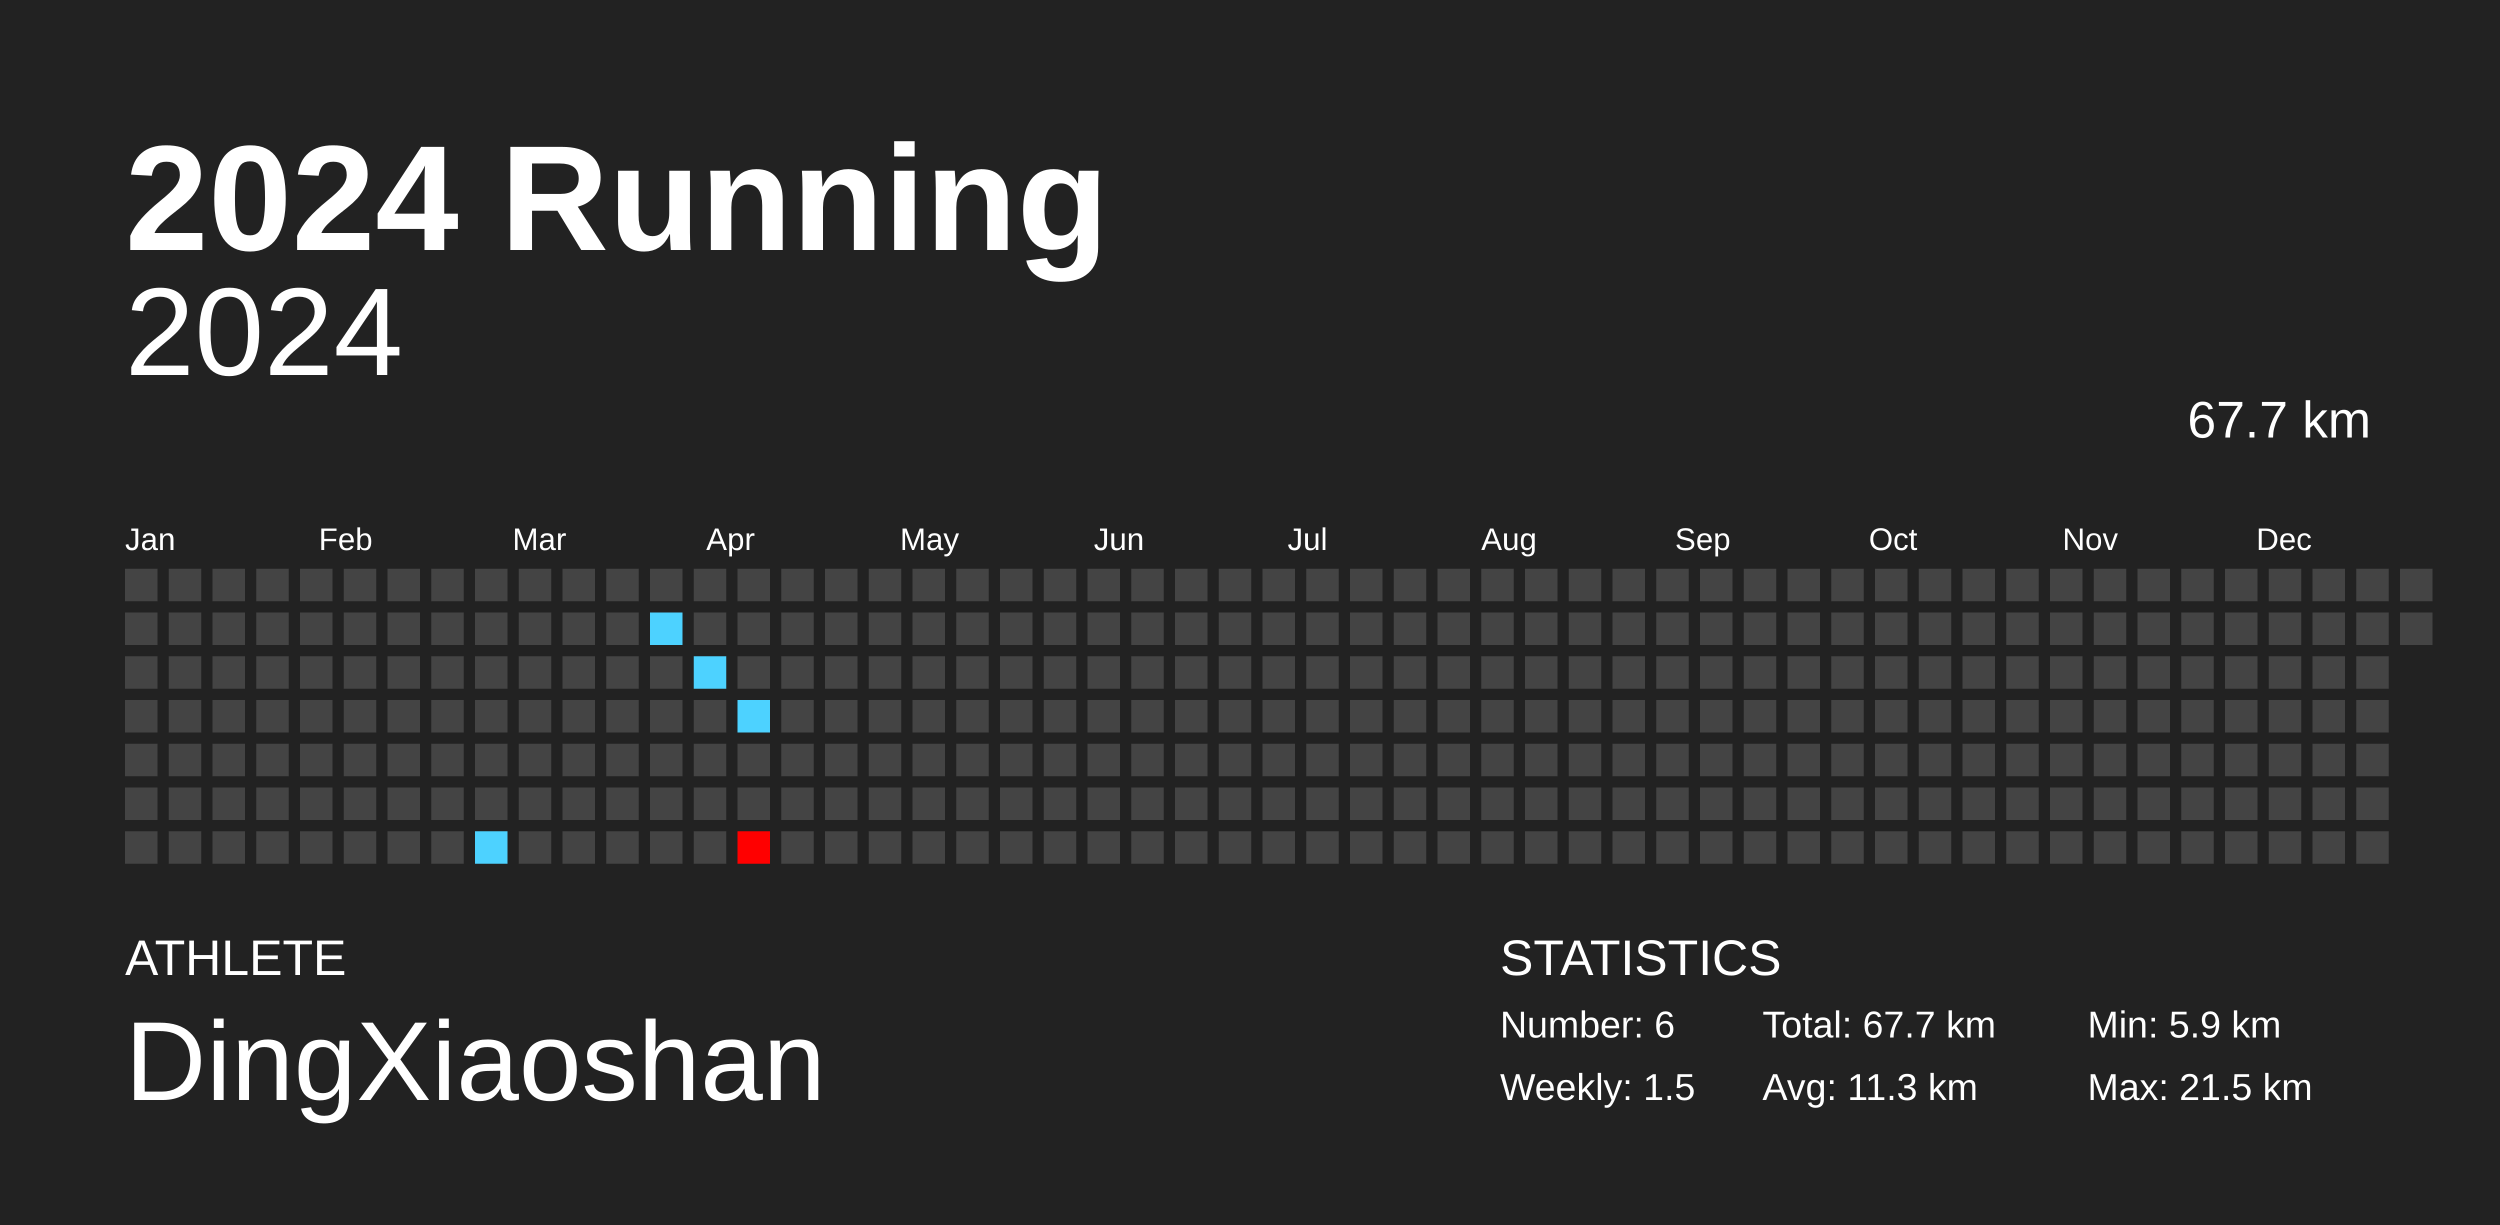
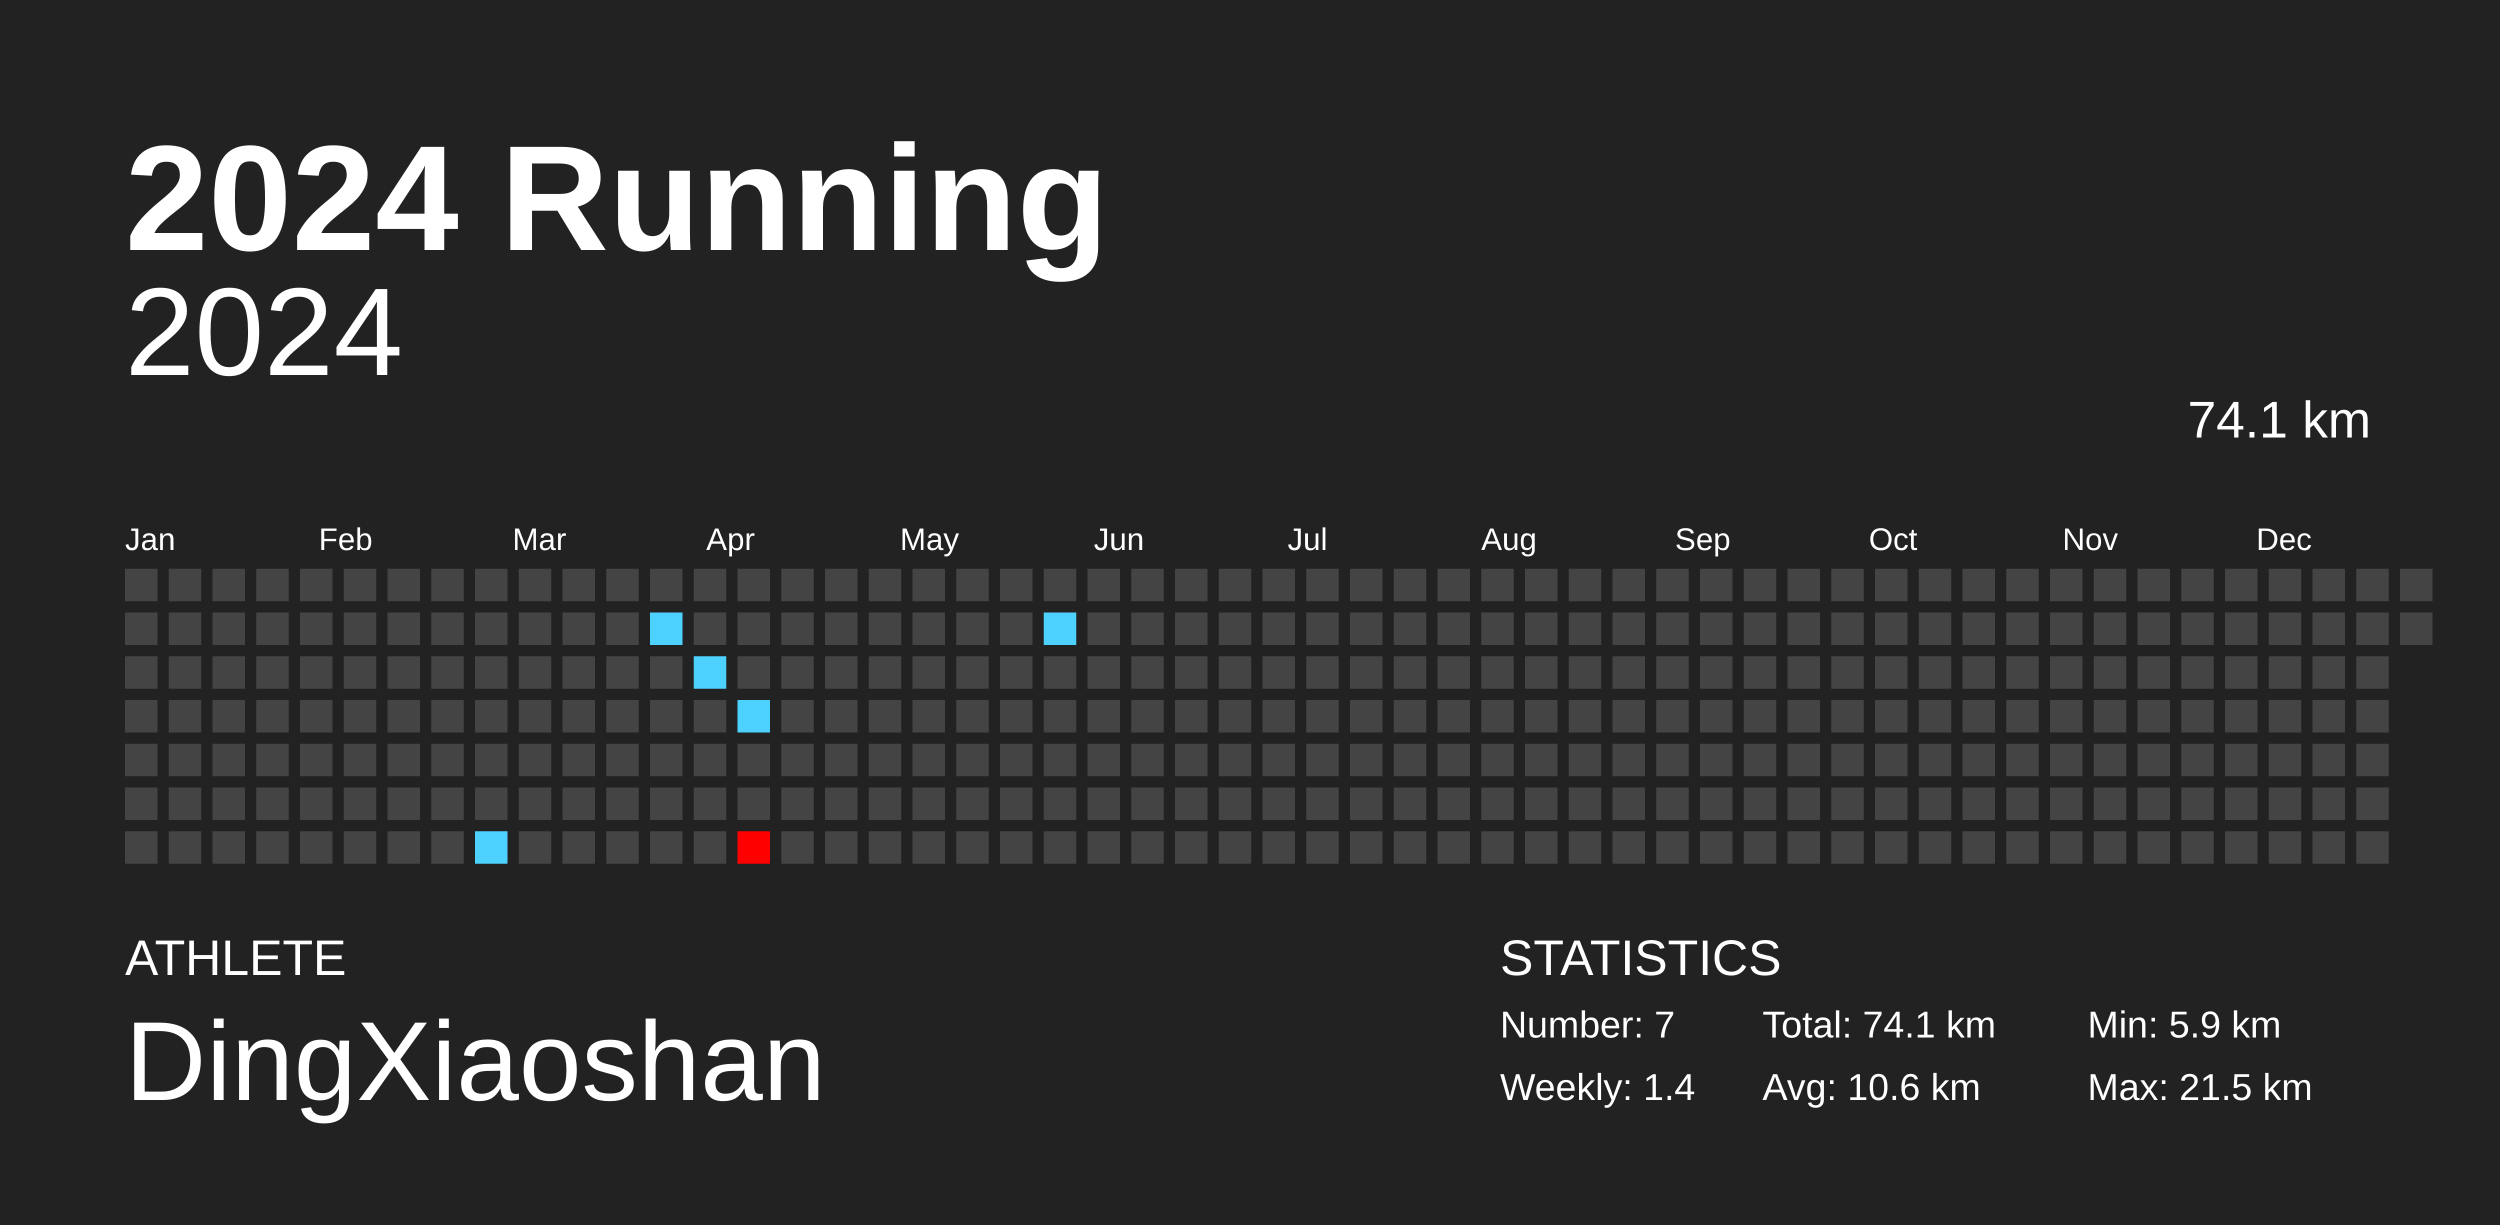
<svg xmlns="http://www.w3.org/2000/svg" baseProfile="full" height="98mm" version="1.1" viewBox="0,0,200,98" width="200mm">
  <defs />
  <rect fill="#222222" height="98" width="200" x="0" y="0" />
  <text fill="#FFFFFF" style="font-size:12px; font-family:Arial; font-weight:bold;" x="10" y="20">2024 Running</text>
  <text fill="#FFFFFF" style="font-size:4px; font-family:Arial" x="10" y="78">ATHLETE</text>
  <text fill="#FFFFFF" style="font-size:9px; font-family:Arial" x="10" y="88">DingXiaoshan</text>
  <text fill="#FFFFFF" style="font-size:4px; font-family:Arial" x="120" y="78">STATISTICS</text>
-   <text fill="#FFFFFF" style="font-size:3px; font-family:Arial" x="120" y="83">Number: 6</text>
-   <text fill="#FFFFFF" style="font-size:3px; font-family:Arial" x="120" y="88">Weekly: 1.5</text>
-   <text fill="#FFFFFF" style="font-size:3px; font-family:Arial" x="141" y="83">Total: 67.7 km</text>
-   <text fill="#FFFFFF" style="font-size:3px; font-family:Arial" x="141" y="88">Avg: 11.3 km</text>
+   <text fill="#FFFFFF" style="font-size:3px; font-family:Arial" x="120" y="83">Number: 7</text>
+   <text fill="#FFFFFF" style="font-size:3px; font-family:Arial" x="120" y="88">Weekly: 1.4</text>
+   <text fill="#FFFFFF" style="font-size:3px; font-family:Arial" x="141" y="83">Total: 74.1 km</text>
+   <text fill="#FFFFFF" style="font-size:3px; font-family:Arial" x="141" y="88">Avg: 10.6 km</text>
  <text fill="#FFFFFF" style="font-size:3px; font-family:Arial" x="167" y="83">Min: 5.9 km</text>
  <text fill="#FFFFFF" style="font-size:3px; font-family:Arial" x="167" y="88">Max: 21.5 km</text>
  <text alignment-baseline="hanging" fill="#FFFFFF" style="font-size:10.0px; font-family:Arial;" x="10" y="30">2024</text>
-   <text alignment-baseline="hanging" fill="#FFFFFF" style="font-size:4.125px; font-family:Arial;" x="175" y="35">67.7 km</text>
+   <text alignment-baseline="hanging" fill="#FFFFFF" style="font-size:4.125px; font-family:Arial;" x="175" y="35">74.1 km</text>
  <text fill="#FFFFFF" style="font-size:2.5px; font-family:Arial" x="10.0" y="44">Jan</text>
  <text fill="#FFFFFF" style="font-size:2.5px; font-family:Arial" x="25.5" y="44">Feb</text>
  <text fill="#FFFFFF" style="font-size:2.5px; font-family:Arial" x="41.0" y="44">Mar</text>
  <text fill="#FFFFFF" style="font-size:2.5px; font-family:Arial" x="56.5" y="44">Apr</text>
  <text fill="#FFFFFF" style="font-size:2.5px; font-family:Arial" x="72.0" y="44">May</text>
  <text fill="#FFFFFF" style="font-size:2.5px; font-family:Arial" x="87.5" y="44">Jun</text>
  <text fill="#FFFFFF" style="font-size:2.5px; font-family:Arial" x="103.0" y="44">Jul</text>
  <text fill="#FFFFFF" style="font-size:2.5px; font-family:Arial" x="118.5" y="44">Aug</text>
  <text fill="#FFFFFF" style="font-size:2.5px; font-family:Arial" x="134.0" y="44">Sep</text>
  <text fill="#FFFFFF" style="font-size:2.5px; font-family:Arial" x="149.5" y="44">Oct</text>
  <text fill="#FFFFFF" style="font-size:2.5px; font-family:Arial" x="165.0" y="44">Nov</text>
  <text fill="#FFFFFF" style="font-size:2.5px; font-family:Arial" x="180.5" y="44">Dec</text>
  <rect fill="#444444" height="2.6" width="2.6" x="10.0" y="45.5" />
  <rect fill="#444444" height="2.6" width="2.6" x="10.0" y="49.0" />
  <rect fill="#444444" height="2.6" width="2.6" x="10.0" y="52.5" />
  <rect fill="#444444" height="2.6" width="2.6" x="10.0" y="56.0" />
  <rect fill="#444444" height="2.6" width="2.6" x="10.0" y="59.5" />
  <rect fill="#444444" height="2.6" width="2.6" x="10.0" y="63.0" />
  <rect fill="#444444" height="2.6" width="2.6" x="10.0" y="66.5" />
  <rect fill="#444444" height="2.6" width="2.6" x="13.5" y="45.5" />
  <rect fill="#444444" height="2.6" width="2.6" x="13.5" y="49.0" />
  <rect fill="#444444" height="2.6" width="2.6" x="13.5" y="52.5" />
  <rect fill="#444444" height="2.6" width="2.6" x="13.5" y="56.0" />
  <rect fill="#444444" height="2.6" width="2.6" x="13.5" y="59.5" />
  <rect fill="#444444" height="2.6" width="2.6" x="13.5" y="63.0" />
  <rect fill="#444444" height="2.6" width="2.6" x="13.5" y="66.5" />
  <rect fill="#444444" height="2.6" width="2.6" x="17.0" y="45.5" />
  <rect fill="#444444" height="2.6" width="2.6" x="17.0" y="49.0" />
  <rect fill="#444444" height="2.6" width="2.6" x="17.0" y="52.5" />
  <rect fill="#444444" height="2.6" width="2.6" x="17.0" y="56.0" />
  <rect fill="#444444" height="2.6" width="2.6" x="17.0" y="59.5" />
  <rect fill="#444444" height="2.6" width="2.6" x="17.0" y="63.0" />
  <rect fill="#444444" height="2.6" width="2.6" x="17.0" y="66.5" />
  <rect fill="#444444" height="2.6" width="2.6" x="20.5" y="45.5" />
  <rect fill="#444444" height="2.6" width="2.6" x="20.5" y="49.0" />
  <rect fill="#444444" height="2.6" width="2.6" x="20.5" y="52.5" />
  <rect fill="#444444" height="2.6" width="2.6" x="20.5" y="56.0" />
  <rect fill="#444444" height="2.6" width="2.6" x="20.5" y="59.5" />
  <rect fill="#444444" height="2.6" width="2.6" x="20.5" y="63.0" />
  <rect fill="#444444" height="2.6" width="2.6" x="20.5" y="66.5" />
  <rect fill="#444444" height="2.6" width="2.6" x="24.0" y="45.5" />
  <rect fill="#444444" height="2.6" width="2.6" x="24.0" y="49.0" />
  <rect fill="#444444" height="2.6" width="2.6" x="24.0" y="52.5" />
  <rect fill="#444444" height="2.6" width="2.6" x="24.0" y="56.0" />
  <rect fill="#444444" height="2.6" width="2.6" x="24.0" y="59.5" />
  <rect fill="#444444" height="2.6" width="2.6" x="24.0" y="63.0" />
  <rect fill="#444444" height="2.6" width="2.6" x="24.0" y="66.5" />
  <rect fill="#444444" height="2.6" width="2.6" x="27.5" y="45.5" />
  <rect fill="#444444" height="2.6" width="2.6" x="27.5" y="49.0" />
  <rect fill="#444444" height="2.6" width="2.6" x="27.5" y="52.5" />
  <rect fill="#444444" height="2.6" width="2.6" x="27.5" y="56.0" />
  <rect fill="#444444" height="2.6" width="2.6" x="27.5" y="59.5" />
  <rect fill="#444444" height="2.6" width="2.6" x="27.5" y="63.0" />
  <rect fill="#444444" height="2.6" width="2.6" x="27.5" y="66.5" />
  <rect fill="#444444" height="2.6" width="2.6" x="31.0" y="45.5" />
  <rect fill="#444444" height="2.6" width="2.6" x="31.0" y="49.0" />
  <rect fill="#444444" height="2.6" width="2.6" x="31.0" y="52.5" />
  <rect fill="#444444" height="2.6" width="2.6" x="31.0" y="56.0" />
  <rect fill="#444444" height="2.6" width="2.6" x="31.0" y="59.5" />
  <rect fill="#444444" height="2.6" width="2.6" x="31.0" y="63.0" />
  <rect fill="#444444" height="2.6" width="2.6" x="31.0" y="66.5" />
  <rect fill="#444444" height="2.6" width="2.6" x="34.5" y="45.5" />
  <rect fill="#444444" height="2.6" width="2.6" x="34.5" y="49.0" />
  <rect fill="#444444" height="2.6" width="2.6" x="34.5" y="52.5" />
  <rect fill="#444444" height="2.6" width="2.6" x="34.5" y="56.0" />
  <rect fill="#444444" height="2.6" width="2.6" x="34.5" y="59.5" />
  <rect fill="#444444" height="2.6" width="2.6" x="34.5" y="63.0" />
  <rect fill="#444444" height="2.6" width="2.6" x="34.5" y="66.5" />
  <rect fill="#444444" height="2.6" width="2.6" x="38.0" y="45.5" />
  <rect fill="#444444" height="2.6" width="2.6" x="38.0" y="49.0" />
  <rect fill="#444444" height="2.6" width="2.6" x="38.0" y="52.5" />
  <rect fill="#444444" height="2.6" width="2.6" x="38.0" y="56.0" />
  <rect fill="#444444" height="2.6" width="2.6" x="38.0" y="59.5" />
  <rect fill="#444444" height="2.6" width="2.6" x="38.0" y="63.0" />
  <rect fill="#4dd2ff" height="2.6" width="2.6" x="38.0" y="66.5" />
  <rect fill="#444444" height="2.6" width="2.6" x="41.5" y="45.5" />
  <rect fill="#444444" height="2.6" width="2.6" x="41.5" y="49.0" />
  <rect fill="#444444" height="2.6" width="2.6" x="41.5" y="52.5" />
  <rect fill="#444444" height="2.6" width="2.6" x="41.5" y="56.0" />
  <rect fill="#444444" height="2.6" width="2.6" x="41.5" y="59.5" />
  <rect fill="#444444" height="2.6" width="2.6" x="41.5" y="63.0" />
  <rect fill="#444444" height="2.6" width="2.6" x="41.5" y="66.5" />
  <rect fill="#444444" height="2.6" width="2.6" x="45.0" y="45.5" />
  <rect fill="#444444" height="2.6" width="2.6" x="45.0" y="49.0" />
  <rect fill="#444444" height="2.6" width="2.6" x="45.0" y="52.5" />
  <rect fill="#444444" height="2.6" width="2.6" x="45.0" y="56.0" />
  <rect fill="#444444" height="2.6" width="2.6" x="45.0" y="59.5" />
  <rect fill="#444444" height="2.6" width="2.6" x="45.0" y="63.0" />
  <rect fill="#444444" height="2.6" width="2.6" x="45.0" y="66.5" />
  <rect fill="#444444" height="2.6" width="2.6" x="48.5" y="45.5" />
  <rect fill="#444444" height="2.6" width="2.6" x="48.5" y="49.0" />
  <rect fill="#444444" height="2.6" width="2.6" x="48.5" y="52.5" />
  <rect fill="#444444" height="2.6" width="2.6" x="48.5" y="56.0" />
  <rect fill="#444444" height="2.6" width="2.6" x="48.5" y="59.5" />
  <rect fill="#444444" height="2.6" width="2.6" x="48.5" y="63.0" />
  <rect fill="#444444" height="2.6" width="2.6" x="48.5" y="66.5" />
  <rect fill="#444444" height="2.6" width="2.6" x="52.0" y="45.5" />
  <rect fill="#4dd2ff" height="2.6" width="2.6" x="52.0" y="49.0" />
  <rect fill="#444444" height="2.6" width="2.6" x="52.0" y="52.5" />
  <rect fill="#444444" height="2.6" width="2.6" x="52.0" y="56.0" />
  <rect fill="#444444" height="2.6" width="2.6" x="52.0" y="59.5" />
  <rect fill="#444444" height="2.6" width="2.6" x="52.0" y="63.0" />
  <rect fill="#444444" height="2.6" width="2.6" x="52.0" y="66.5" />
  <rect fill="#444444" height="2.6" width="2.6" x="55.5" y="45.5" />
  <rect fill="#444444" height="2.6" width="2.6" x="55.5" y="49.0" />
  <rect fill="#4dd2ff" height="2.6" width="2.6" x="55.5" y="52.5" />
  <rect fill="#444444" height="2.6" width="2.6" x="55.5" y="56.0" />
  <rect fill="#444444" height="2.6" width="2.6" x="55.5" y="59.5" />
  <rect fill="#444444" height="2.6" width="2.6" x="55.5" y="63.0" />
  <rect fill="#444444" height="2.6" width="2.6" x="55.5" y="66.5" />
  <rect fill="#444444" height="2.6" width="2.6" x="59.0" y="45.5" />
  <rect fill="#444444" height="2.6" width="2.6" x="59.0" y="49.0" />
  <rect fill="#444444" height="2.6" width="2.6" x="59.0" y="52.5" />
  <rect fill="#4dd2ff" height="2.6" width="2.6" x="59.0" y="56.0" />
  <rect fill="#444444" height="2.6" width="2.6" x="59.0" y="59.5" />
  <rect fill="#444444" height="2.6" width="2.6" x="59.0" y="63.0" />
  <rect fill="red" height="2.6" width="2.6" x="59.0" y="66.5" />
  <rect fill="#444444" height="2.6" width="2.6" x="62.5" y="45.5" />
  <rect fill="#444444" height="2.6" width="2.6" x="62.5" y="49.0" />
  <rect fill="#444444" height="2.6" width="2.6" x="62.5" y="52.5" />
  <rect fill="#444444" height="2.6" width="2.6" x="62.5" y="56.0" />
  <rect fill="#444444" height="2.6" width="2.6" x="62.5" y="59.5" />
  <rect fill="#444444" height="2.6" width="2.6" x="62.5" y="63.0" />
  <rect fill="#444444" height="2.6" width="2.6" x="62.5" y="66.5" />
  <rect fill="#444444" height="2.6" width="2.6" x="66.0" y="45.5" />
  <rect fill="#444444" height="2.6" width="2.6" x="66.0" y="49.0" />
  <rect fill="#444444" height="2.6" width="2.6" x="66.0" y="52.5" />
  <rect fill="#444444" height="2.6" width="2.6" x="66.0" y="56.0" />
  <rect fill="#444444" height="2.6" width="2.6" x="66.0" y="59.5" />
  <rect fill="#444444" height="2.6" width="2.6" x="66.0" y="63.0" />
  <rect fill="#444444" height="2.6" width="2.6" x="66.0" y="66.5" />
  <rect fill="#444444" height="2.6" width="2.6" x="69.5" y="45.5" />
  <rect fill="#444444" height="2.6" width="2.6" x="69.5" y="49.0" />
  <rect fill="#444444" height="2.6" width="2.6" x="69.5" y="52.5" />
  <rect fill="#444444" height="2.6" width="2.6" x="69.5" y="56.0" />
  <rect fill="#444444" height="2.6" width="2.6" x="69.5" y="59.5" />
  <rect fill="#444444" height="2.6" width="2.6" x="69.5" y="63.0" />
  <rect fill="#444444" height="2.6" width="2.6" x="69.5" y="66.5" />
  <rect fill="#444444" height="2.6" width="2.6" x="73.0" y="45.5" />
  <rect fill="#444444" height="2.6" width="2.6" x="73.0" y="49.0" />
  <rect fill="#444444" height="2.6" width="2.6" x="73.0" y="52.5" />
  <rect fill="#444444" height="2.6" width="2.6" x="73.0" y="56.0" />
  <rect fill="#444444" height="2.6" width="2.6" x="73.0" y="59.5" />
  <rect fill="#444444" height="2.6" width="2.6" x="73.0" y="63.0" />
  <rect fill="#444444" height="2.6" width="2.6" x="73.0" y="66.5" />
  <rect fill="#444444" height="2.6" width="2.6" x="76.5" y="45.5" />
  <rect fill="#444444" height="2.6" width="2.6" x="76.5" y="49.0" />
  <rect fill="#444444" height="2.6" width="2.6" x="76.5" y="52.5" />
  <rect fill="#444444" height="2.6" width="2.6" x="76.5" y="56.0" />
  <rect fill="#444444" height="2.6" width="2.6" x="76.5" y="59.5" />
  <rect fill="#444444" height="2.6" width="2.6" x="76.5" y="63.0" />
  <rect fill="#444444" height="2.6" width="2.6" x="76.5" y="66.5" />
  <rect fill="#444444" height="2.6" width="2.6" x="80.0" y="45.5" />
  <rect fill="#444444" height="2.6" width="2.6" x="80.0" y="49.0" />
  <rect fill="#444444" height="2.6" width="2.6" x="80.0" y="52.5" />
  <rect fill="#444444" height="2.6" width="2.6" x="80.0" y="56.0" />
  <rect fill="#444444" height="2.6" width="2.6" x="80.0" y="59.5" />
  <rect fill="#444444" height="2.6" width="2.6" x="80.0" y="63.0" />
  <rect fill="#444444" height="2.6" width="2.6" x="80.0" y="66.5" />
  <rect fill="#444444" height="2.6" width="2.6" x="83.5" y="45.5" />
-   <rect fill="#444444" height="2.6" width="2.6" x="83.5" y="49.0" />
+   <rect fill="#4dd2ff" height="2.6" width="2.6" x="83.5" y="49.0" />
  <rect fill="#444444" height="2.6" width="2.6" x="83.5" y="52.5" />
  <rect fill="#444444" height="2.6" width="2.6" x="83.5" y="56.0" />
  <rect fill="#444444" height="2.6" width="2.6" x="83.5" y="59.5" />
  <rect fill="#444444" height="2.6" width="2.6" x="83.5" y="63.0" />
  <rect fill="#444444" height="2.6" width="2.6" x="83.5" y="66.5" />
  <rect fill="#444444" height="2.6" width="2.6" x="87.0" y="45.5" />
  <rect fill="#444444" height="2.6" width="2.6" x="87.0" y="49.0" />
  <rect fill="#444444" height="2.6" width="2.6" x="87.0" y="52.5" />
  <rect fill="#444444" height="2.6" width="2.6" x="87.0" y="56.0" />
  <rect fill="#444444" height="2.6" width="2.6" x="87.0" y="59.5" />
  <rect fill="#444444" height="2.6" width="2.6" x="87.0" y="63.0" />
  <rect fill="#444444" height="2.6" width="2.6" x="87.0" y="66.5" />
  <rect fill="#444444" height="2.6" width="2.6" x="90.5" y="45.5" />
  <rect fill="#444444" height="2.6" width="2.6" x="90.5" y="49.0" />
  <rect fill="#444444" height="2.6" width="2.6" x="90.5" y="52.5" />
  <rect fill="#444444" height="2.6" width="2.6" x="90.5" y="56.0" />
  <rect fill="#444444" height="2.6" width="2.6" x="90.5" y="59.5" />
  <rect fill="#444444" height="2.6" width="2.6" x="90.5" y="63.0" />
  <rect fill="#444444" height="2.6" width="2.6" x="90.5" y="66.5" />
  <rect fill="#444444" height="2.6" width="2.6" x="94.0" y="45.5" />
  <rect fill="#444444" height="2.6" width="2.6" x="94.0" y="49.0" />
  <rect fill="#444444" height="2.6" width="2.6" x="94.0" y="52.5" />
  <rect fill="#444444" height="2.6" width="2.6" x="94.0" y="56.0" />
  <rect fill="#444444" height="2.6" width="2.6" x="94.0" y="59.5" />
  <rect fill="#444444" height="2.6" width="2.6" x="94.0" y="63.0" />
  <rect fill="#444444" height="2.6" width="2.6" x="94.0" y="66.5" />
  <rect fill="#444444" height="2.6" width="2.6" x="97.5" y="45.5" />
  <rect fill="#444444" height="2.6" width="2.6" x="97.5" y="49.0" />
  <rect fill="#444444" height="2.6" width="2.6" x="97.5" y="52.5" />
  <rect fill="#444444" height="2.6" width="2.6" x="97.5" y="56.0" />
  <rect fill="#444444" height="2.6" width="2.6" x="97.5" y="59.5" />
  <rect fill="#444444" height="2.6" width="2.6" x="97.5" y="63.0" />
  <rect fill="#444444" height="2.6" width="2.6" x="97.5" y="66.5" />
  <rect fill="#444444" height="2.6" width="2.6" x="101.0" y="45.5" />
  <rect fill="#444444" height="2.6" width="2.6" x="101.0" y="49.0" />
  <rect fill="#444444" height="2.6" width="2.6" x="101.0" y="52.5" />
  <rect fill="#444444" height="2.6" width="2.6" x="101.0" y="56.0" />
  <rect fill="#444444" height="2.6" width="2.6" x="101.0" y="59.5" />
  <rect fill="#444444" height="2.6" width="2.6" x="101.0" y="63.0" />
  <rect fill="#444444" height="2.6" width="2.6" x="101.0" y="66.5" />
  <rect fill="#444444" height="2.6" width="2.6" x="104.5" y="45.5" />
  <rect fill="#444444" height="2.6" width="2.6" x="104.5" y="49.0" />
  <rect fill="#444444" height="2.6" width="2.6" x="104.5" y="52.5" />
  <rect fill="#444444" height="2.6" width="2.6" x="104.5" y="56.0" />
  <rect fill="#444444" height="2.6" width="2.6" x="104.5" y="59.5" />
  <rect fill="#444444" height="2.6" width="2.6" x="104.5" y="63.0" />
  <rect fill="#444444" height="2.6" width="2.6" x="104.5" y="66.5" />
  <rect fill="#444444" height="2.6" width="2.6" x="108.0" y="45.5" />
  <rect fill="#444444" height="2.6" width="2.6" x="108.0" y="49.0" />
  <rect fill="#444444" height="2.6" width="2.6" x="108.0" y="52.5" />
  <rect fill="#444444" height="2.6" width="2.6" x="108.0" y="56.0" />
  <rect fill="#444444" height="2.6" width="2.6" x="108.0" y="59.5" />
  <rect fill="#444444" height="2.6" width="2.6" x="108.0" y="63.0" />
  <rect fill="#444444" height="2.6" width="2.6" x="108.0" y="66.5" />
  <rect fill="#444444" height="2.6" width="2.6" x="111.5" y="45.5" />
  <rect fill="#444444" height="2.6" width="2.6" x="111.5" y="49.0" />
  <rect fill="#444444" height="2.6" width="2.6" x="111.5" y="52.5" />
  <rect fill="#444444" height="2.6" width="2.6" x="111.5" y="56.0" />
  <rect fill="#444444" height="2.6" width="2.6" x="111.5" y="59.5" />
  <rect fill="#444444" height="2.6" width="2.6" x="111.5" y="63.0" />
  <rect fill="#444444" height="2.6" width="2.6" x="111.5" y="66.5" />
  <rect fill="#444444" height="2.6" width="2.6" x="115.0" y="45.5" />
  <rect fill="#444444" height="2.6" width="2.6" x="115.0" y="49.0" />
  <rect fill="#444444" height="2.6" width="2.6" x="115.0" y="52.5" />
  <rect fill="#444444" height="2.6" width="2.6" x="115.0" y="56.0" />
  <rect fill="#444444" height="2.6" width="2.6" x="115.0" y="59.5" />
  <rect fill="#444444" height="2.6" width="2.6" x="115.0" y="63.0" />
  <rect fill="#444444" height="2.6" width="2.6" x="115.0" y="66.5" />
  <rect fill="#444444" height="2.6" width="2.6" x="118.5" y="45.5" />
  <rect fill="#444444" height="2.6" width="2.6" x="118.5" y="49.0" />
  <rect fill="#444444" height="2.6" width="2.6" x="118.5" y="52.5" />
  <rect fill="#444444" height="2.6" width="2.6" x="118.5" y="56.0" />
  <rect fill="#444444" height="2.6" width="2.6" x="118.5" y="59.5" />
  <rect fill="#444444" height="2.6" width="2.6" x="118.5" y="63.0" />
  <rect fill="#444444" height="2.6" width="2.6" x="118.5" y="66.5" />
  <rect fill="#444444" height="2.6" width="2.6" x="122.0" y="45.5" />
  <rect fill="#444444" height="2.6" width="2.6" x="122.0" y="49.0" />
  <rect fill="#444444" height="2.6" width="2.6" x="122.0" y="52.5" />
  <rect fill="#444444" height="2.6" width="2.6" x="122.0" y="56.0" />
  <rect fill="#444444" height="2.6" width="2.6" x="122.0" y="59.5" />
  <rect fill="#444444" height="2.6" width="2.6" x="122.0" y="63.0" />
  <rect fill="#444444" height="2.6" width="2.6" x="122.0" y="66.5" />
  <rect fill="#444444" height="2.6" width="2.6" x="125.5" y="45.5" />
  <rect fill="#444444" height="2.6" width="2.6" x="125.5" y="49.0" />
  <rect fill="#444444" height="2.6" width="2.6" x="125.5" y="52.5" />
  <rect fill="#444444" height="2.6" width="2.6" x="125.5" y="56.0" />
  <rect fill="#444444" height="2.6" width="2.6" x="125.5" y="59.5" />
  <rect fill="#444444" height="2.6" width="2.6" x="125.5" y="63.0" />
  <rect fill="#444444" height="2.6" width="2.6" x="125.5" y="66.5" />
  <rect fill="#444444" height="2.6" width="2.6" x="129.0" y="45.5" />
  <rect fill="#444444" height="2.6" width="2.6" x="129.0" y="49.0" />
  <rect fill="#444444" height="2.6" width="2.6" x="129.0" y="52.5" />
  <rect fill="#444444" height="2.6" width="2.6" x="129.0" y="56.0" />
  <rect fill="#444444" height="2.6" width="2.6" x="129.0" y="59.5" />
  <rect fill="#444444" height="2.6" width="2.6" x="129.0" y="63.0" />
  <rect fill="#444444" height="2.6" width="2.6" x="129.0" y="66.5" />
  <rect fill="#444444" height="2.6" width="2.6" x="132.5" y="45.5" />
  <rect fill="#444444" height="2.6" width="2.6" x="132.5" y="49.0" />
  <rect fill="#444444" height="2.6" width="2.6" x="132.5" y="52.5" />
  <rect fill="#444444" height="2.6" width="2.6" x="132.5" y="56.0" />
  <rect fill="#444444" height="2.6" width="2.6" x="132.5" y="59.5" />
  <rect fill="#444444" height="2.6" width="2.6" x="132.5" y="63.0" />
  <rect fill="#444444" height="2.6" width="2.6" x="132.5" y="66.5" />
  <rect fill="#444444" height="2.6" width="2.6" x="136.0" y="45.5" />
  <rect fill="#444444" height="2.6" width="2.6" x="136.0" y="49.0" />
  <rect fill="#444444" height="2.6" width="2.6" x="136.0" y="52.5" />
  <rect fill="#444444" height="2.6" width="2.6" x="136.0" y="56.0" />
  <rect fill="#444444" height="2.6" width="2.6" x="136.0" y="59.5" />
  <rect fill="#444444" height="2.6" width="2.6" x="136.0" y="63.0" />
  <rect fill="#444444" height="2.6" width="2.6" x="136.0" y="66.5" />
  <rect fill="#444444" height="2.6" width="2.6" x="139.5" y="45.5" />
  <rect fill="#444444" height="2.6" width="2.6" x="139.5" y="49.0" />
  <rect fill="#444444" height="2.6" width="2.6" x="139.5" y="52.5" />
  <rect fill="#444444" height="2.6" width="2.6" x="139.5" y="56.0" />
  <rect fill="#444444" height="2.6" width="2.6" x="139.5" y="59.5" />
  <rect fill="#444444" height="2.6" width="2.6" x="139.5" y="63.0" />
  <rect fill="#444444" height="2.6" width="2.6" x="139.5" y="66.5" />
  <rect fill="#444444" height="2.6" width="2.6" x="143.0" y="45.5" />
  <rect fill="#444444" height="2.6" width="2.6" x="143.0" y="49.0" />
  <rect fill="#444444" height="2.6" width="2.6" x="143.0" y="52.5" />
  <rect fill="#444444" height="2.6" width="2.6" x="143.0" y="56.0" />
  <rect fill="#444444" height="2.6" width="2.6" x="143.0" y="59.5" />
  <rect fill="#444444" height="2.6" width="2.6" x="143.0" y="63.0" />
  <rect fill="#444444" height="2.6" width="2.6" x="143.0" y="66.5" />
  <rect fill="#444444" height="2.6" width="2.6" x="146.5" y="45.5" />
  <rect fill="#444444" height="2.6" width="2.6" x="146.5" y="49.0" />
  <rect fill="#444444" height="2.6" width="2.6" x="146.5" y="52.5" />
  <rect fill="#444444" height="2.6" width="2.6" x="146.5" y="56.0" />
  <rect fill="#444444" height="2.6" width="2.6" x="146.5" y="59.5" />
  <rect fill="#444444" height="2.6" width="2.6" x="146.5" y="63.0" />
  <rect fill="#444444" height="2.6" width="2.6" x="146.5" y="66.5" />
  <rect fill="#444444" height="2.6" width="2.6" x="150.0" y="45.5" />
  <rect fill="#444444" height="2.6" width="2.6" x="150.0" y="49.0" />
  <rect fill="#444444" height="2.6" width="2.6" x="150.0" y="52.5" />
  <rect fill="#444444" height="2.6" width="2.6" x="150.0" y="56.0" />
  <rect fill="#444444" height="2.6" width="2.6" x="150.0" y="59.5" />
  <rect fill="#444444" height="2.6" width="2.6" x="150.0" y="63.0" />
  <rect fill="#444444" height="2.6" width="2.6" x="150.0" y="66.5" />
  <rect fill="#444444" height="2.6" width="2.6" x="153.5" y="45.5" />
  <rect fill="#444444" height="2.6" width="2.6" x="153.5" y="49.0" />
  <rect fill="#444444" height="2.6" width="2.6" x="153.5" y="52.5" />
  <rect fill="#444444" height="2.6" width="2.6" x="153.5" y="56.0" />
  <rect fill="#444444" height="2.6" width="2.6" x="153.5" y="59.5" />
  <rect fill="#444444" height="2.6" width="2.6" x="153.5" y="63.0" />
  <rect fill="#444444" height="2.6" width="2.6" x="153.5" y="66.5" />
  <rect fill="#444444" height="2.6" width="2.6" x="157.0" y="45.5" />
  <rect fill="#444444" height="2.6" width="2.6" x="157.0" y="49.0" />
  <rect fill="#444444" height="2.6" width="2.6" x="157.0" y="52.5" />
  <rect fill="#444444" height="2.6" width="2.6" x="157.0" y="56.0" />
  <rect fill="#444444" height="2.6" width="2.6" x="157.0" y="59.5" />
  <rect fill="#444444" height="2.6" width="2.6" x="157.0" y="63.0" />
  <rect fill="#444444" height="2.6" width="2.6" x="157.0" y="66.5" />
  <rect fill="#444444" height="2.6" width="2.6" x="160.5" y="45.5" />
  <rect fill="#444444" height="2.6" width="2.6" x="160.5" y="49.0" />
  <rect fill="#444444" height="2.6" width="2.6" x="160.5" y="52.5" />
  <rect fill="#444444" height="2.6" width="2.6" x="160.5" y="56.0" />
  <rect fill="#444444" height="2.6" width="2.6" x="160.5" y="59.5" />
  <rect fill="#444444" height="2.6" width="2.6" x="160.5" y="63.0" />
  <rect fill="#444444" height="2.6" width="2.6" x="160.5" y="66.5" />
  <rect fill="#444444" height="2.6" width="2.6" x="164.0" y="45.5" />
  <rect fill="#444444" height="2.6" width="2.6" x="164.0" y="49.0" />
  <rect fill="#444444" height="2.6" width="2.6" x="164.0" y="52.5" />
  <rect fill="#444444" height="2.6" width="2.6" x="164.0" y="56.0" />
  <rect fill="#444444" height="2.6" width="2.6" x="164.0" y="59.5" />
  <rect fill="#444444" height="2.6" width="2.6" x="164.0" y="63.0" />
  <rect fill="#444444" height="2.6" width="2.6" x="164.0" y="66.5" />
  <rect fill="#444444" height="2.6" width="2.6" x="167.5" y="45.5" />
  <rect fill="#444444" height="2.6" width="2.6" x="167.5" y="49.0" />
  <rect fill="#444444" height="2.6" width="2.6" x="167.5" y="52.5" />
  <rect fill="#444444" height="2.6" width="2.6" x="167.5" y="56.0" />
  <rect fill="#444444" height="2.6" width="2.6" x="167.5" y="59.5" />
  <rect fill="#444444" height="2.6" width="2.6" x="167.5" y="63.0" />
  <rect fill="#444444" height="2.6" width="2.6" x="167.5" y="66.5" />
  <rect fill="#444444" height="2.6" width="2.6" x="171.0" y="45.5" />
  <rect fill="#444444" height="2.6" width="2.6" x="171.0" y="49.0" />
  <rect fill="#444444" height="2.6" width="2.6" x="171.0" y="52.5" />
  <rect fill="#444444" height="2.6" width="2.6" x="171.0" y="56.0" />
  <rect fill="#444444" height="2.6" width="2.6" x="171.0" y="59.5" />
  <rect fill="#444444" height="2.6" width="2.6" x="171.0" y="63.0" />
  <rect fill="#444444" height="2.6" width="2.6" x="171.0" y="66.5" />
  <rect fill="#444444" height="2.6" width="2.6" x="174.5" y="45.5" />
  <rect fill="#444444" height="2.6" width="2.6" x="174.5" y="49.0" />
  <rect fill="#444444" height="2.6" width="2.6" x="174.5" y="52.5" />
  <rect fill="#444444" height="2.6" width="2.6" x="174.5" y="56.0" />
  <rect fill="#444444" height="2.6" width="2.6" x="174.5" y="59.5" />
  <rect fill="#444444" height="2.6" width="2.6" x="174.5" y="63.0" />
  <rect fill="#444444" height="2.6" width="2.6" x="174.5" y="66.5" />
  <rect fill="#444444" height="2.6" width="2.6" x="178.0" y="45.5" />
  <rect fill="#444444" height="2.6" width="2.6" x="178.0" y="49.0" />
  <rect fill="#444444" height="2.6" width="2.6" x="178.0" y="52.5" />
  <rect fill="#444444" height="2.6" width="2.6" x="178.0" y="56.0" />
  <rect fill="#444444" height="2.6" width="2.6" x="178.0" y="59.5" />
  <rect fill="#444444" height="2.6" width="2.6" x="178.0" y="63.0" />
  <rect fill="#444444" height="2.6" width="2.6" x="178.0" y="66.5" />
  <rect fill="#444444" height="2.6" width="2.6" x="181.5" y="45.5" />
  <rect fill="#444444" height="2.6" width="2.6" x="181.5" y="49.0" />
  <rect fill="#444444" height="2.6" width="2.6" x="181.5" y="52.5" />
  <rect fill="#444444" height="2.6" width="2.6" x="181.5" y="56.0" />
  <rect fill="#444444" height="2.6" width="2.6" x="181.5" y="59.5" />
  <rect fill="#444444" height="2.6" width="2.6" x="181.5" y="63.0" />
  <rect fill="#444444" height="2.6" width="2.6" x="181.5" y="66.5" />
  <rect fill="#444444" height="2.6" width="2.6" x="185.0" y="45.5" />
  <rect fill="#444444" height="2.6" width="2.6" x="185.0" y="49.0" />
  <rect fill="#444444" height="2.6" width="2.6" x="185.0" y="52.5" />
  <rect fill="#444444" height="2.6" width="2.6" x="185.0" y="56.0" />
  <rect fill="#444444" height="2.6" width="2.6" x="185.0" y="59.5" />
  <rect fill="#444444" height="2.6" width="2.6" x="185.0" y="63.0" />
  <rect fill="#444444" height="2.6" width="2.6" x="185.0" y="66.5" />
  <rect fill="#444444" height="2.6" width="2.6" x="188.5" y="45.5" />
  <rect fill="#444444" height="2.6" width="2.6" x="188.5" y="49.0" />
  <rect fill="#444444" height="2.6" width="2.6" x="188.5" y="52.5" />
  <rect fill="#444444" height="2.6" width="2.6" x="188.5" y="56.0" />
  <rect fill="#444444" height="2.6" width="2.6" x="188.5" y="59.5" />
  <rect fill="#444444" height="2.6" width="2.6" x="188.5" y="63.0" />
  <rect fill="#444444" height="2.6" width="2.6" x="188.5" y="66.5" />
  <rect fill="#444444" height="2.6" width="2.6" x="192.0" y="45.5" />
  <rect fill="#444444" height="2.6" width="2.6" x="192.0" y="49.0" />
</svg>
